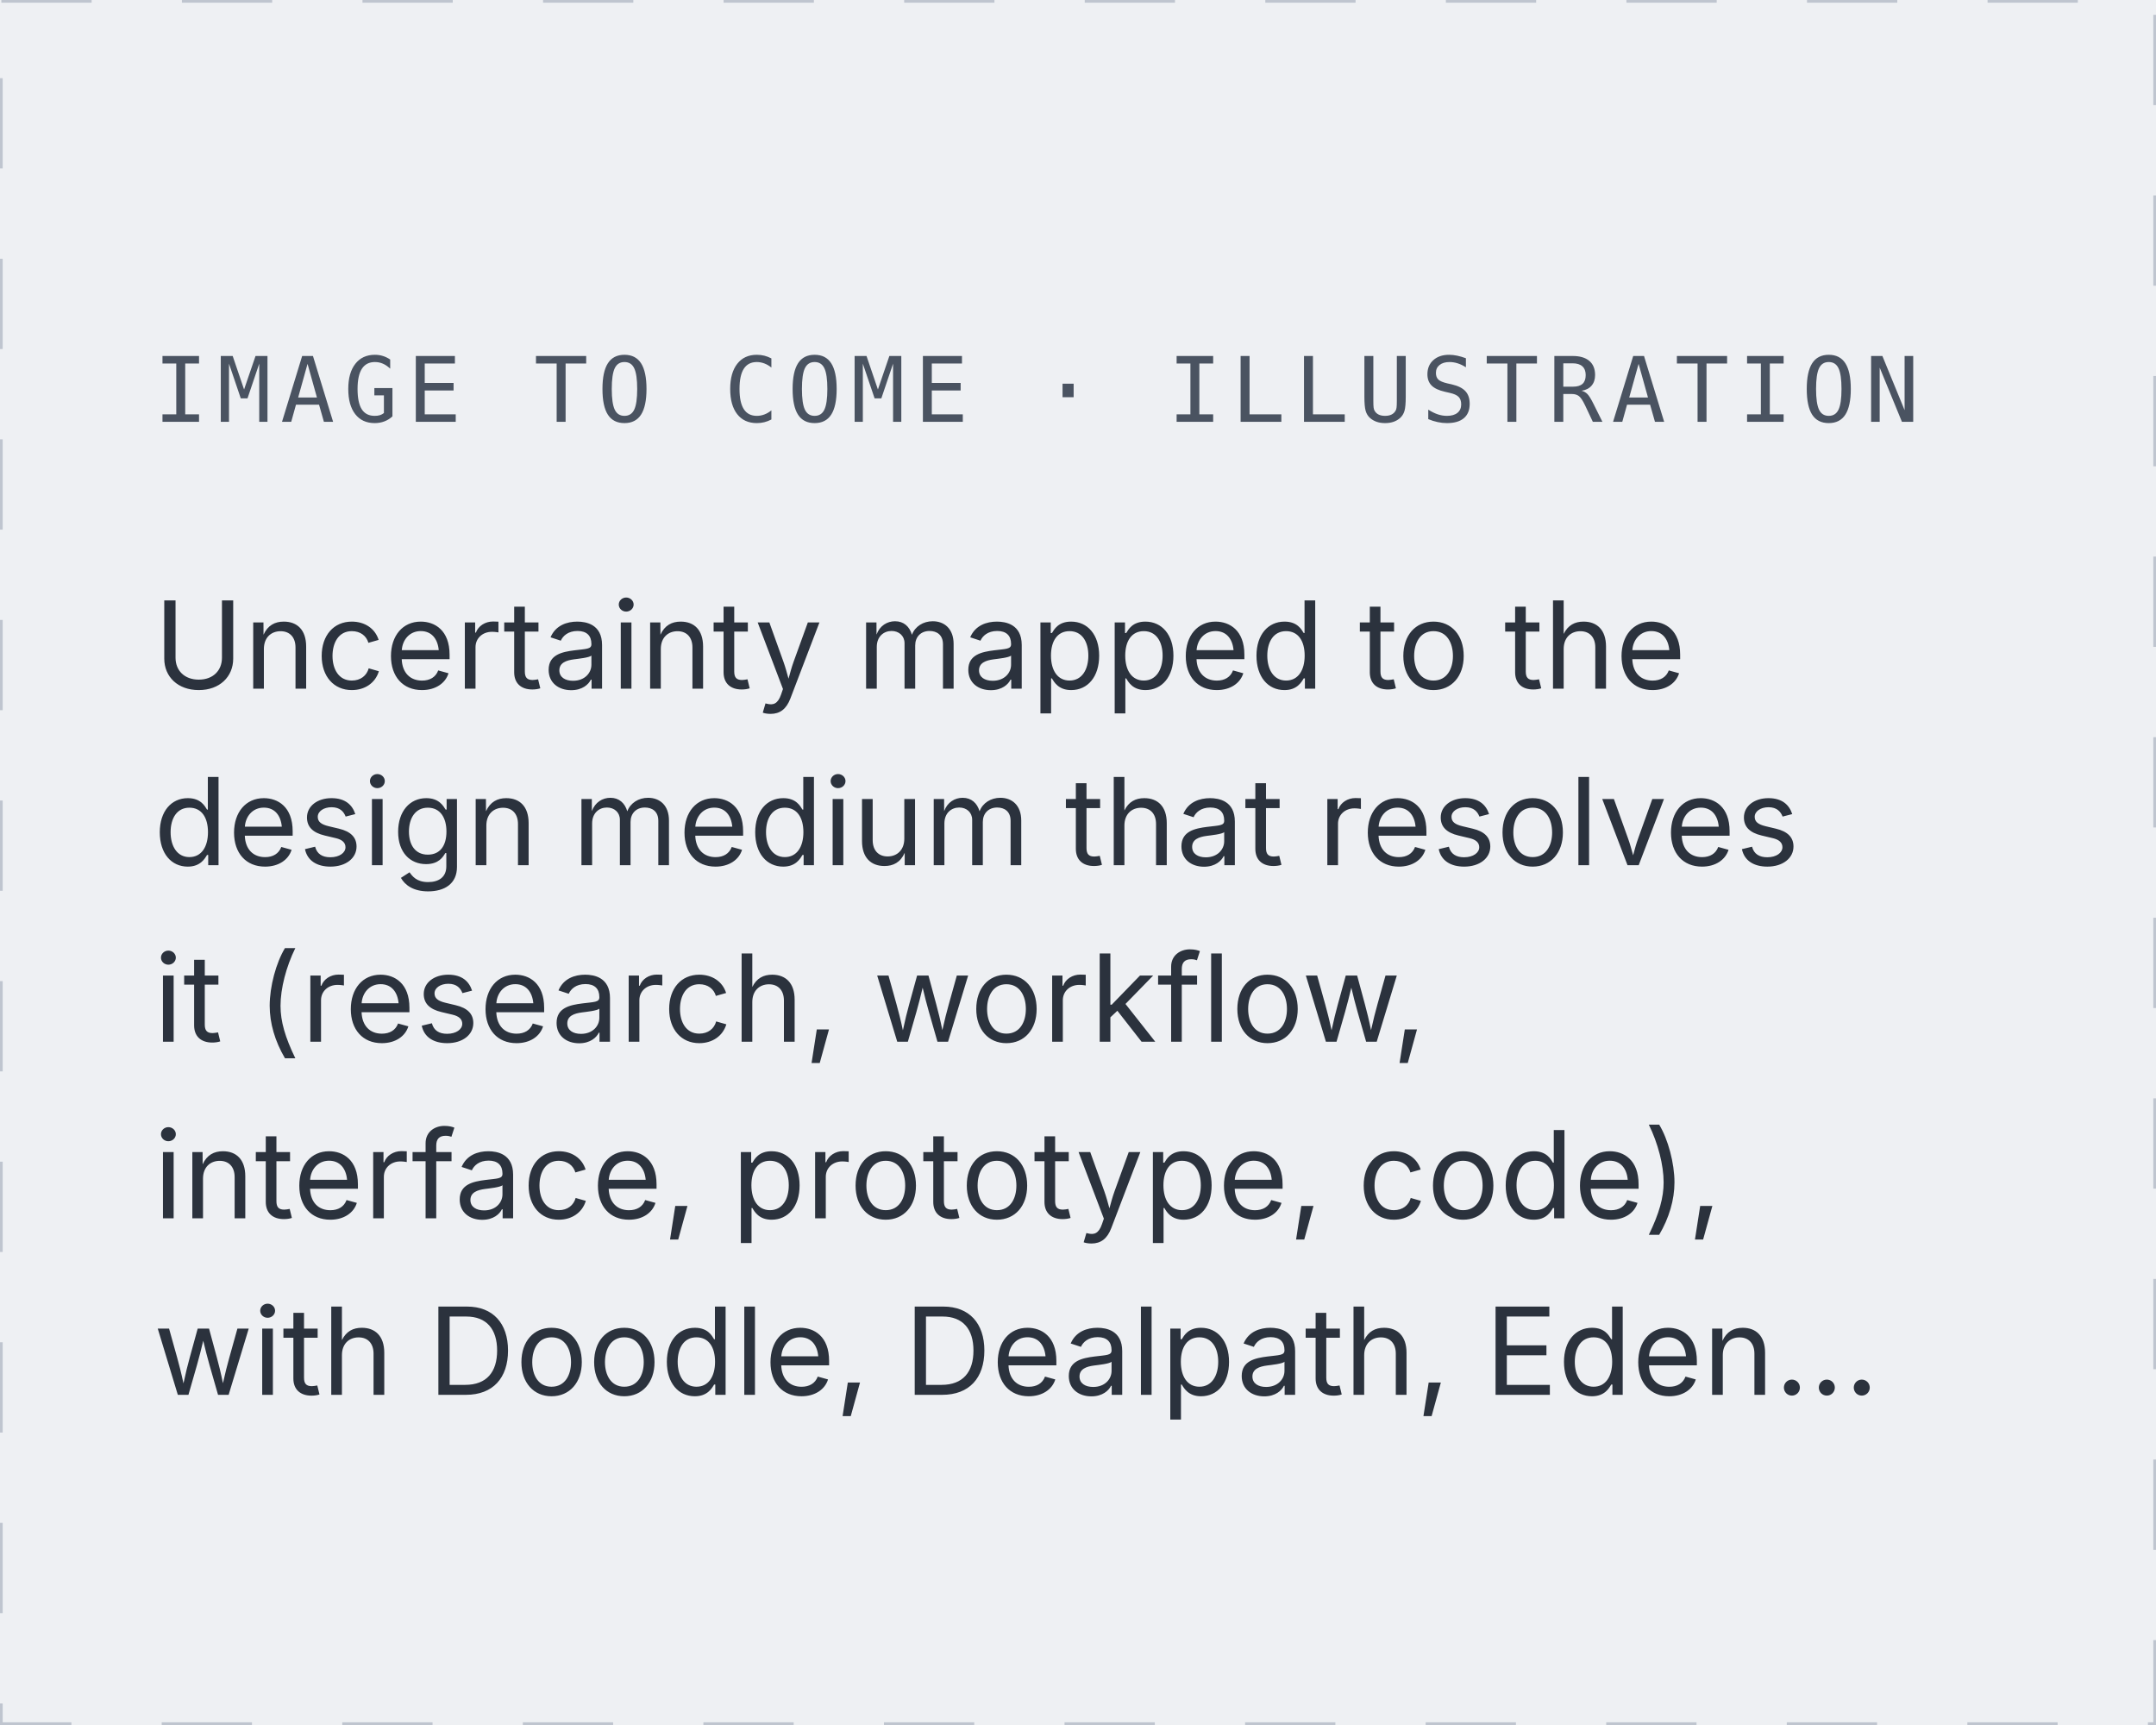
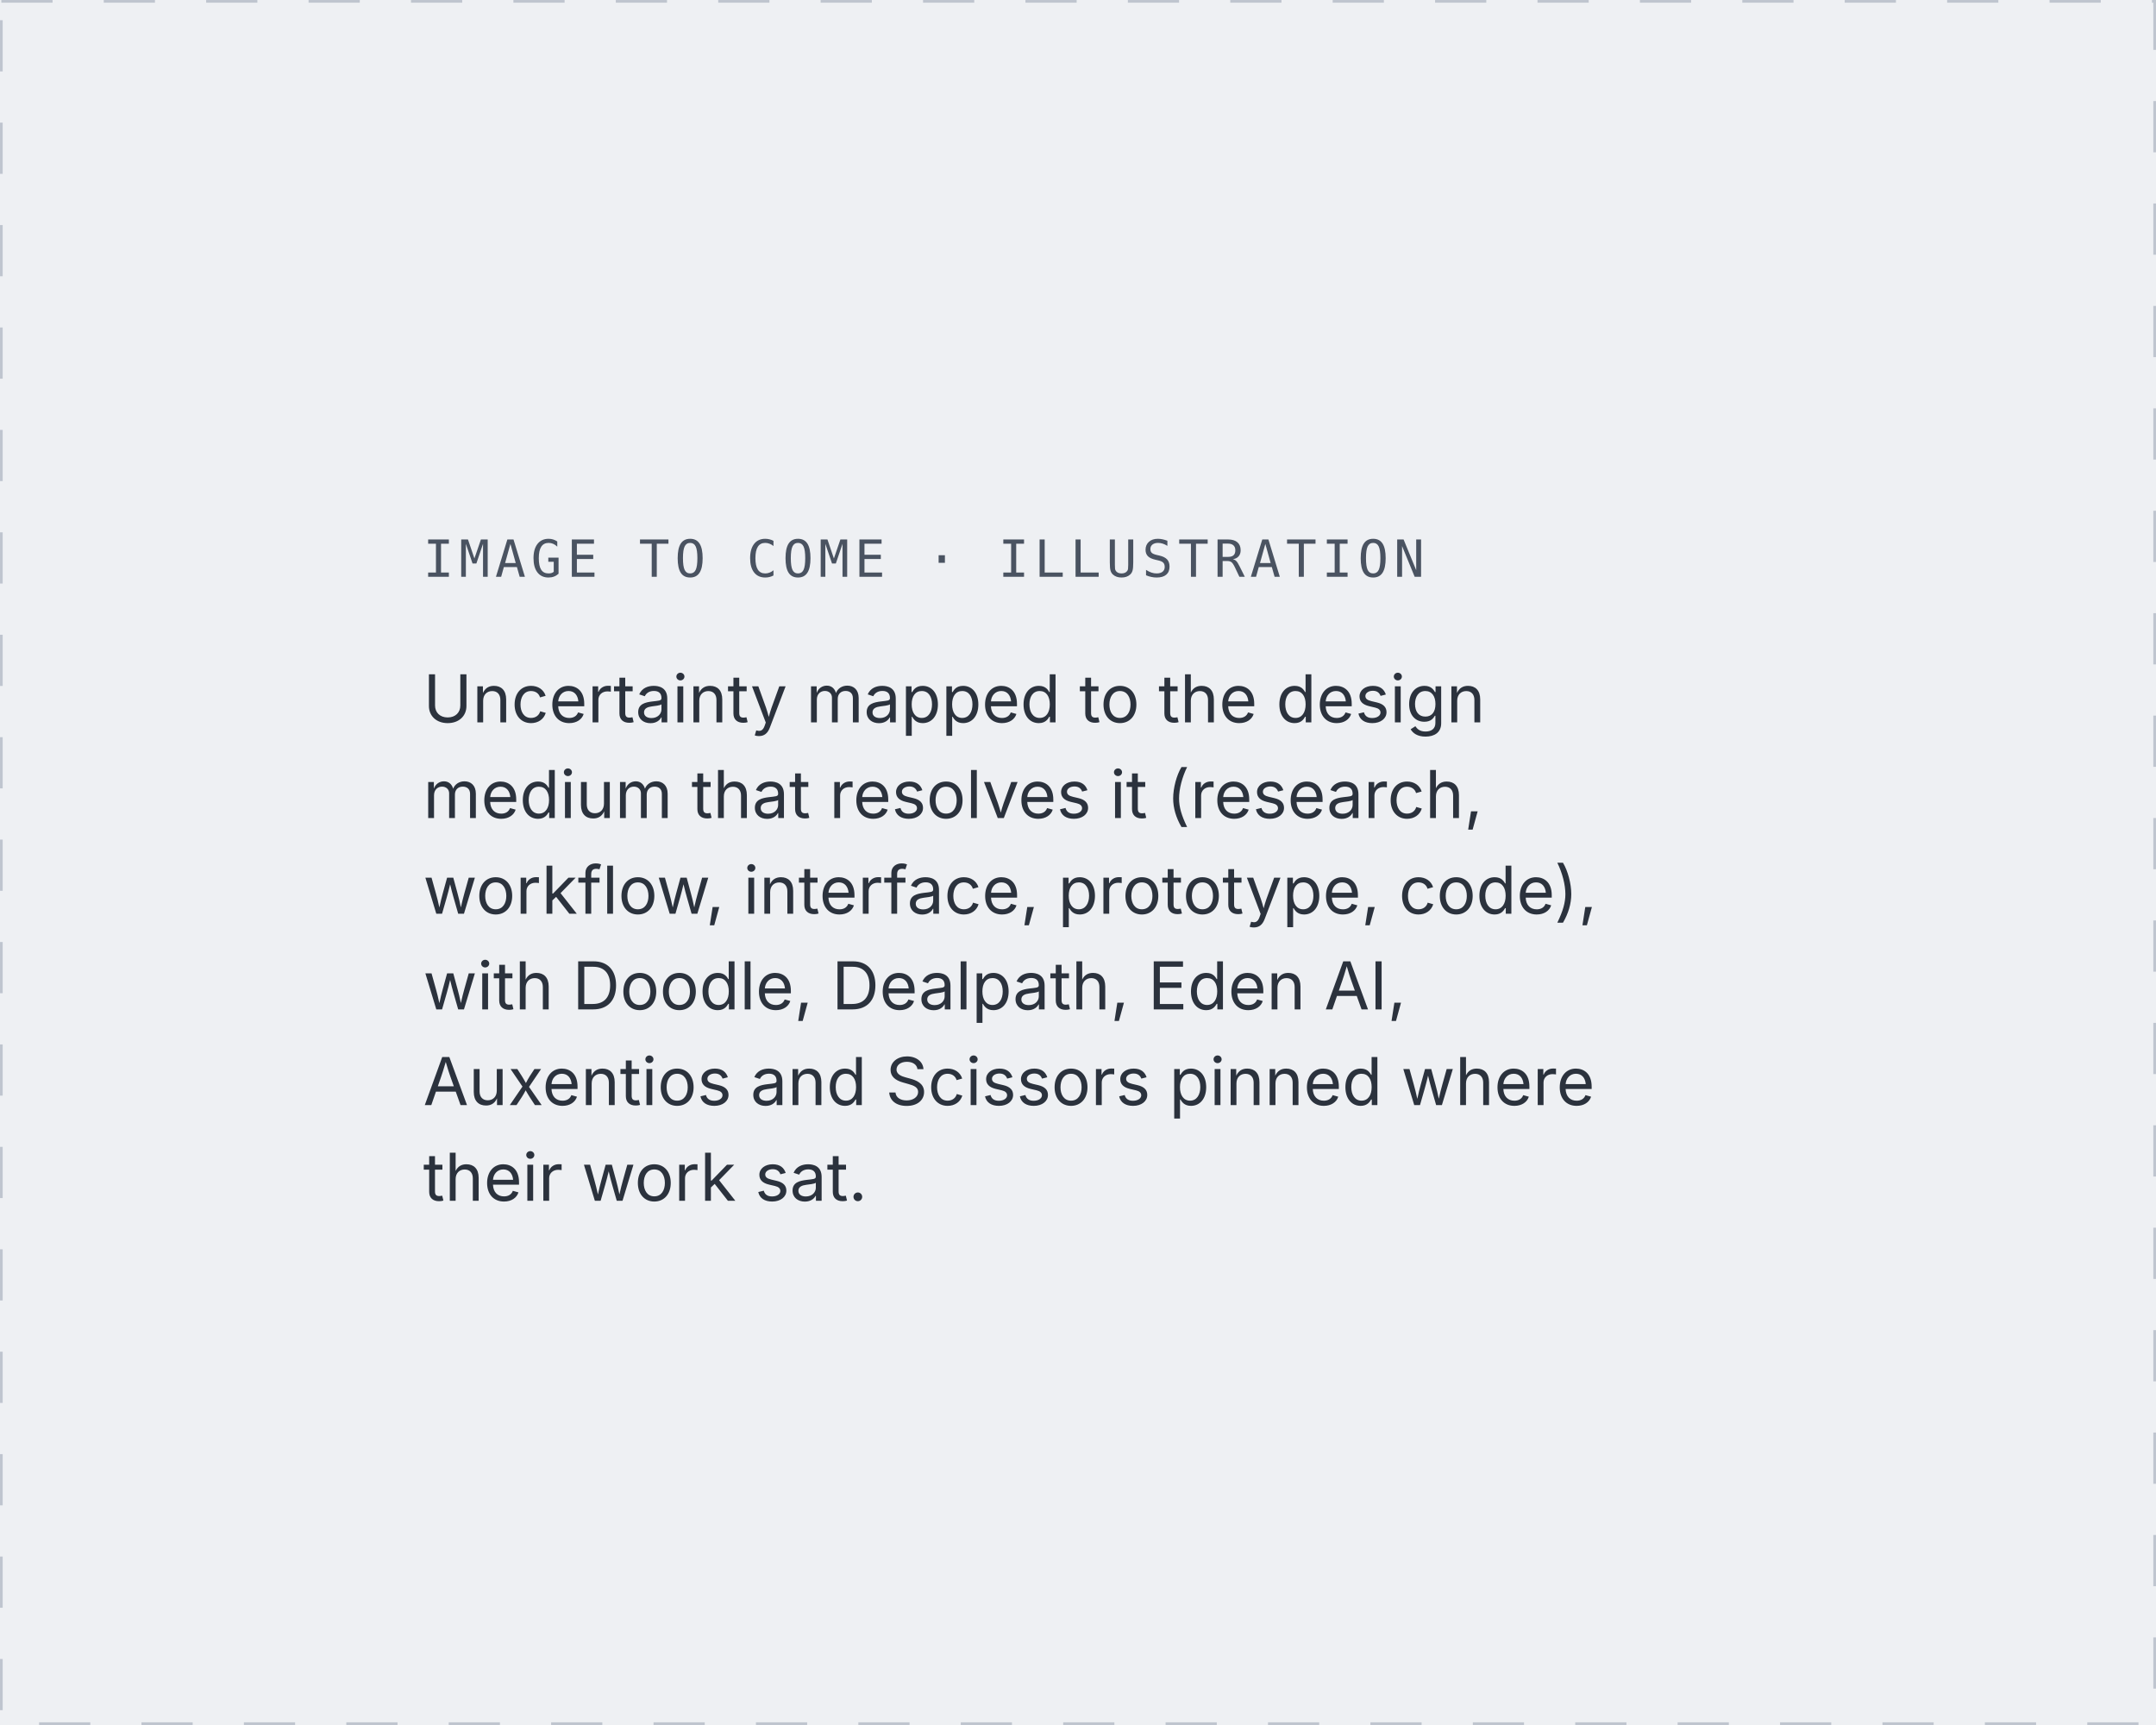
<svg xmlns="http://www.w3.org/2000/svg" viewBox="0 0 1600 1280" width="1600" height="1280" role="img" aria-label="Image to come · illustration">
  <rect width="1600" height="1280" fill="#EEF0F3" />
-   <rect x="1" y="1" width="1598" height="1278" fill="none" stroke="#BFC5CF" stroke-width="2" stroke-dasharray="67 67" />
-   <text x="114" y="313" font-family="ui-monospace, Menlo, Consolas, monospace" font-size="67" letter-spacing="6.7" fill="#4A5361">IMAGE TO COME · ILLUSTRATION</text>
-   <text x="114" y="511" font-family="system-ui, -apple-system, Segoe UI, sans-serif" font-size="90" fill="#2B323D">
-     <tspan x="114" dy="0">Uncertainty mapped to the</tspan>
-     <tspan x="114" dy="131">design medium that resolves</tspan>
-     <tspan x="114" dy="131">it (research, workflow,</tspan>
-     <tspan x="114" dy="131">interface, prototype, code),</tspan>
-     <tspan x="114" dy="131">with Doodle, Dealpath, Eden…</tspan>
+   <rect x="1" y="1" width="1598" height="1278" fill="none" stroke="#BFC5CF" stroke-width="2" stroke-dasharray="38 38" />
+   <text x="314" y="428" font-family="ui-monospace, Menlo, Consolas, monospace" font-size="38" letter-spacing="3.8" fill="#4A5361">IMAGE TO COME · ILLUSTRATION</text>
+   <text x="314" y="536" font-family="system-ui, -apple-system, Segoe UI, sans-serif" font-size="49" fill="#2B323D">
+     <tspan x="314" dy="0">Uncertainty mapped to the design</tspan>
+     <tspan x="314" dy="71">medium that resolves it (research,</tspan>
+     <tspan x="314" dy="71">workflow, interface, prototype, code),</tspan>
+     <tspan x="314" dy="71">with Doodle, Dealpath, Eden AI,</tspan>
+     <tspan x="314" dy="71">Auxentios and Scissors pinned where</tspan>
+     <tspan x="314" dy="71">their work sat.</tspan>
  </text>
</svg>
